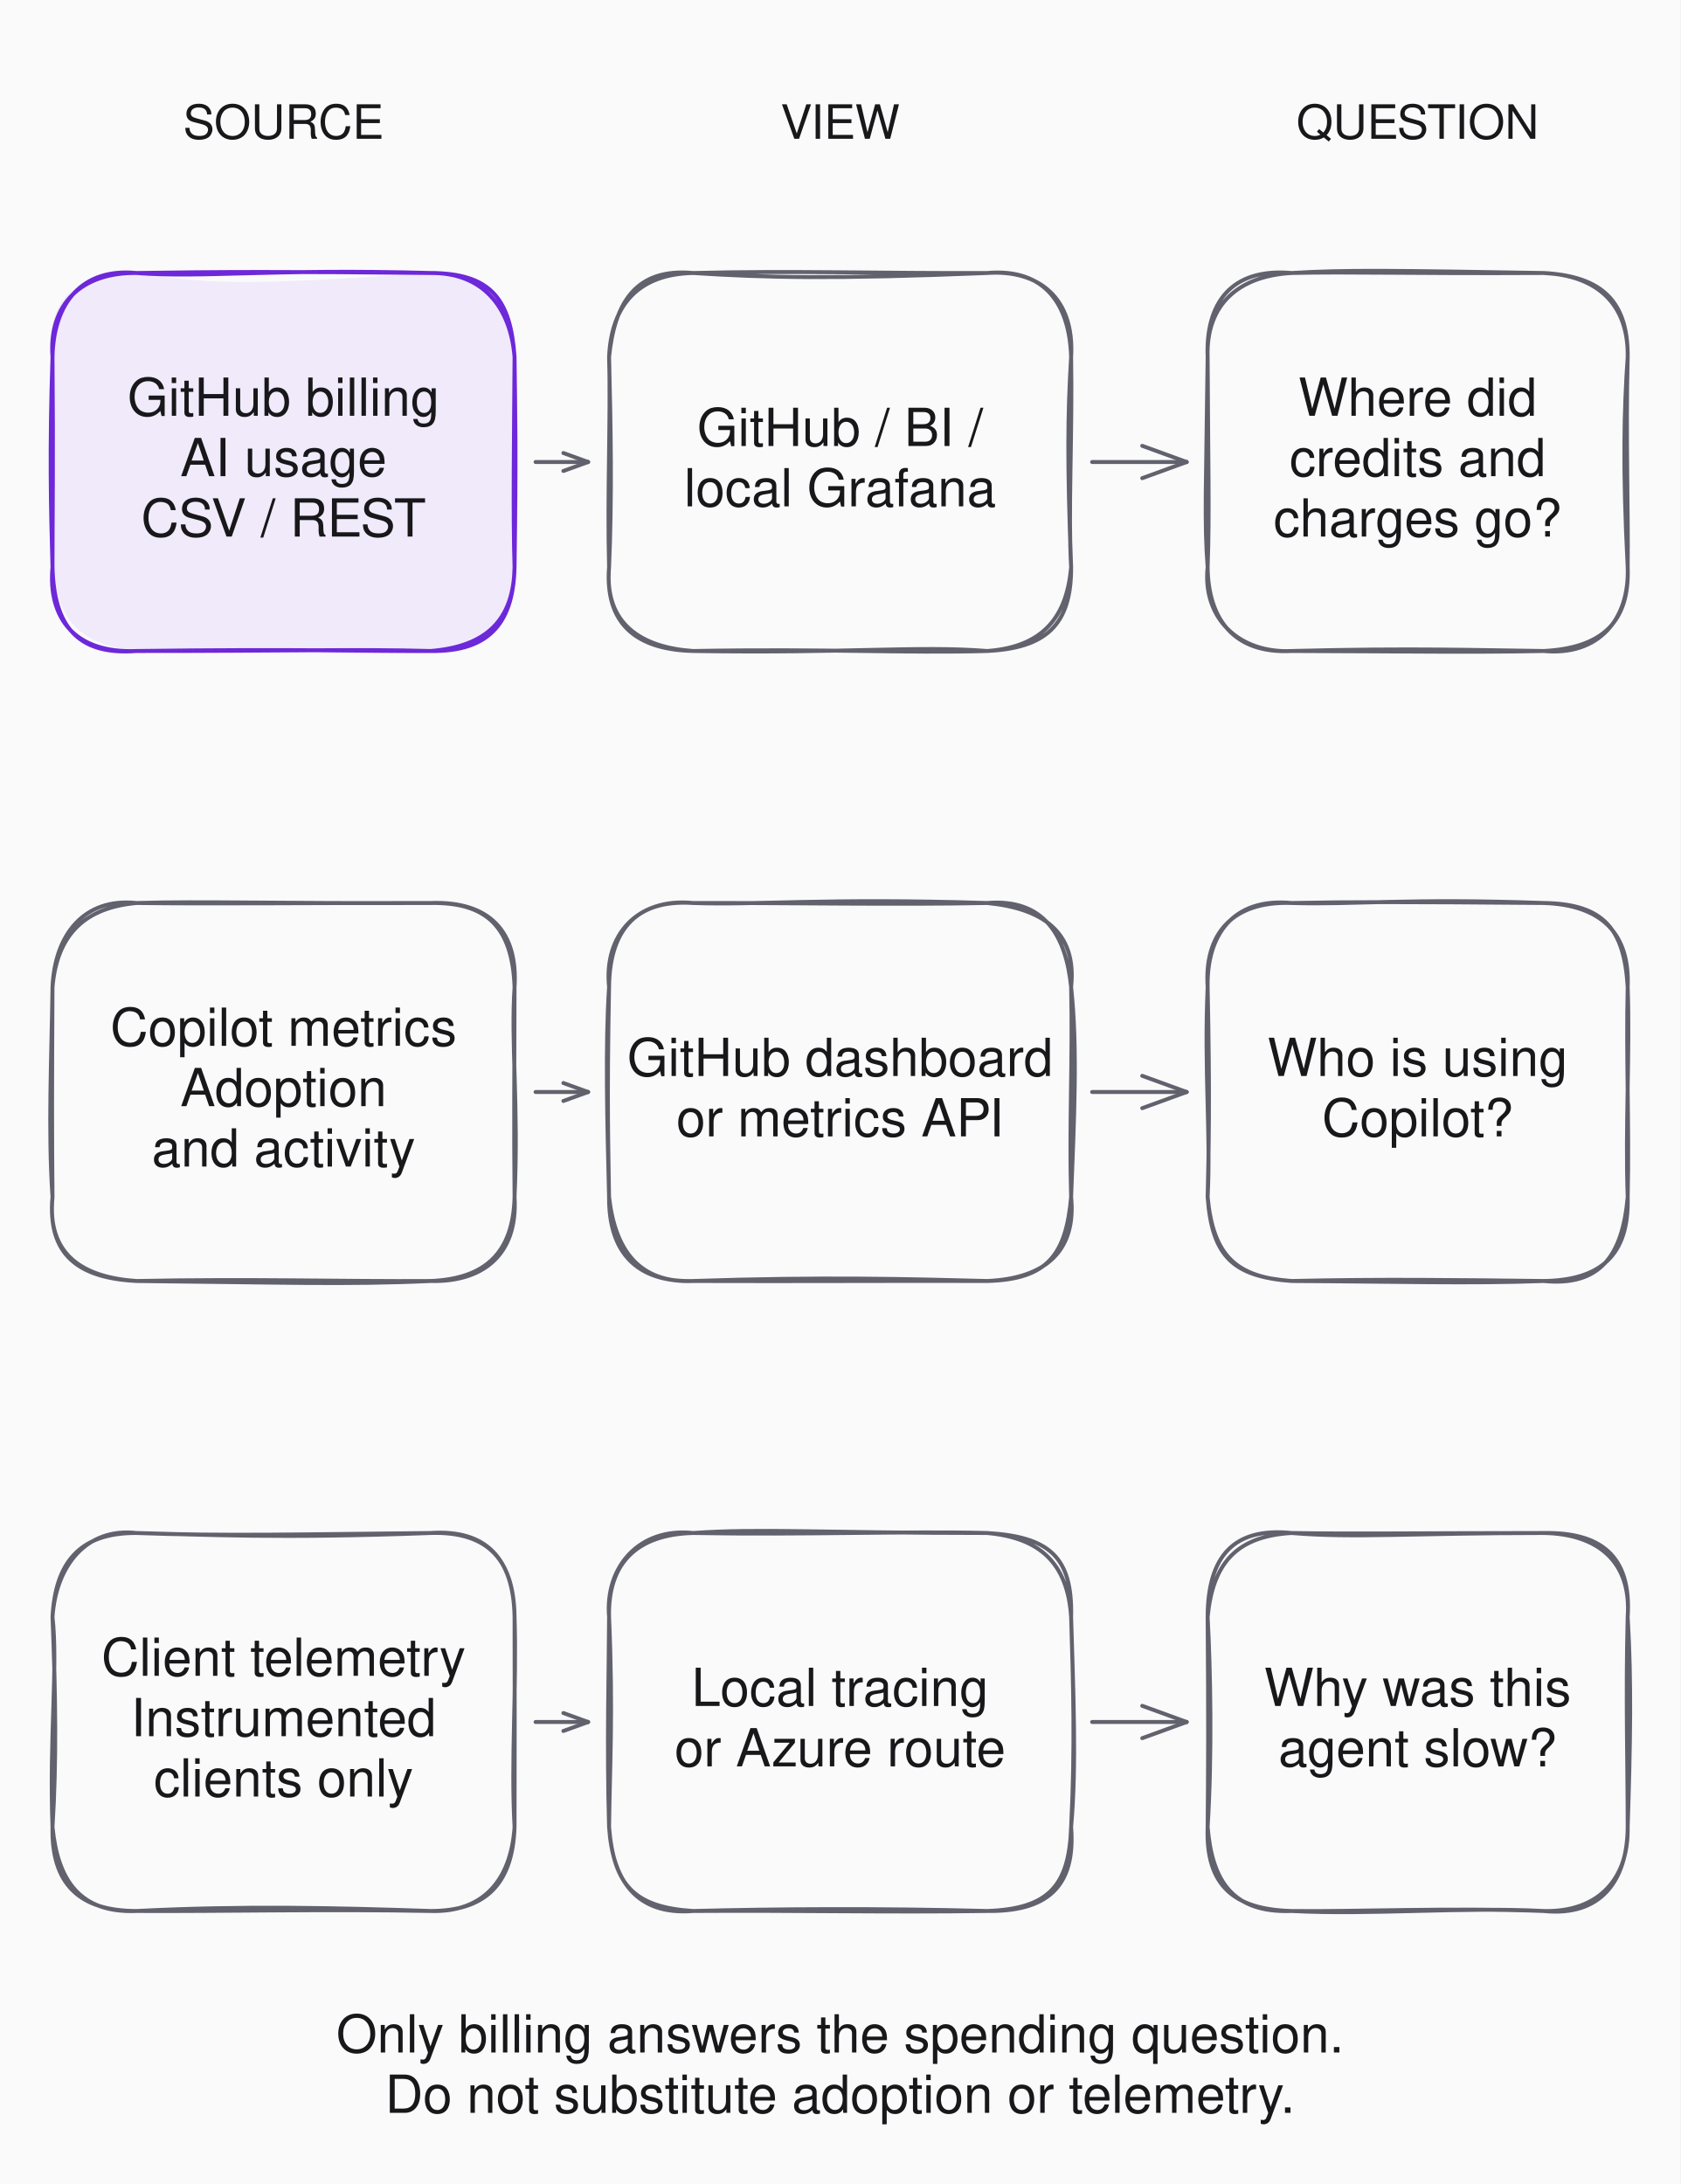
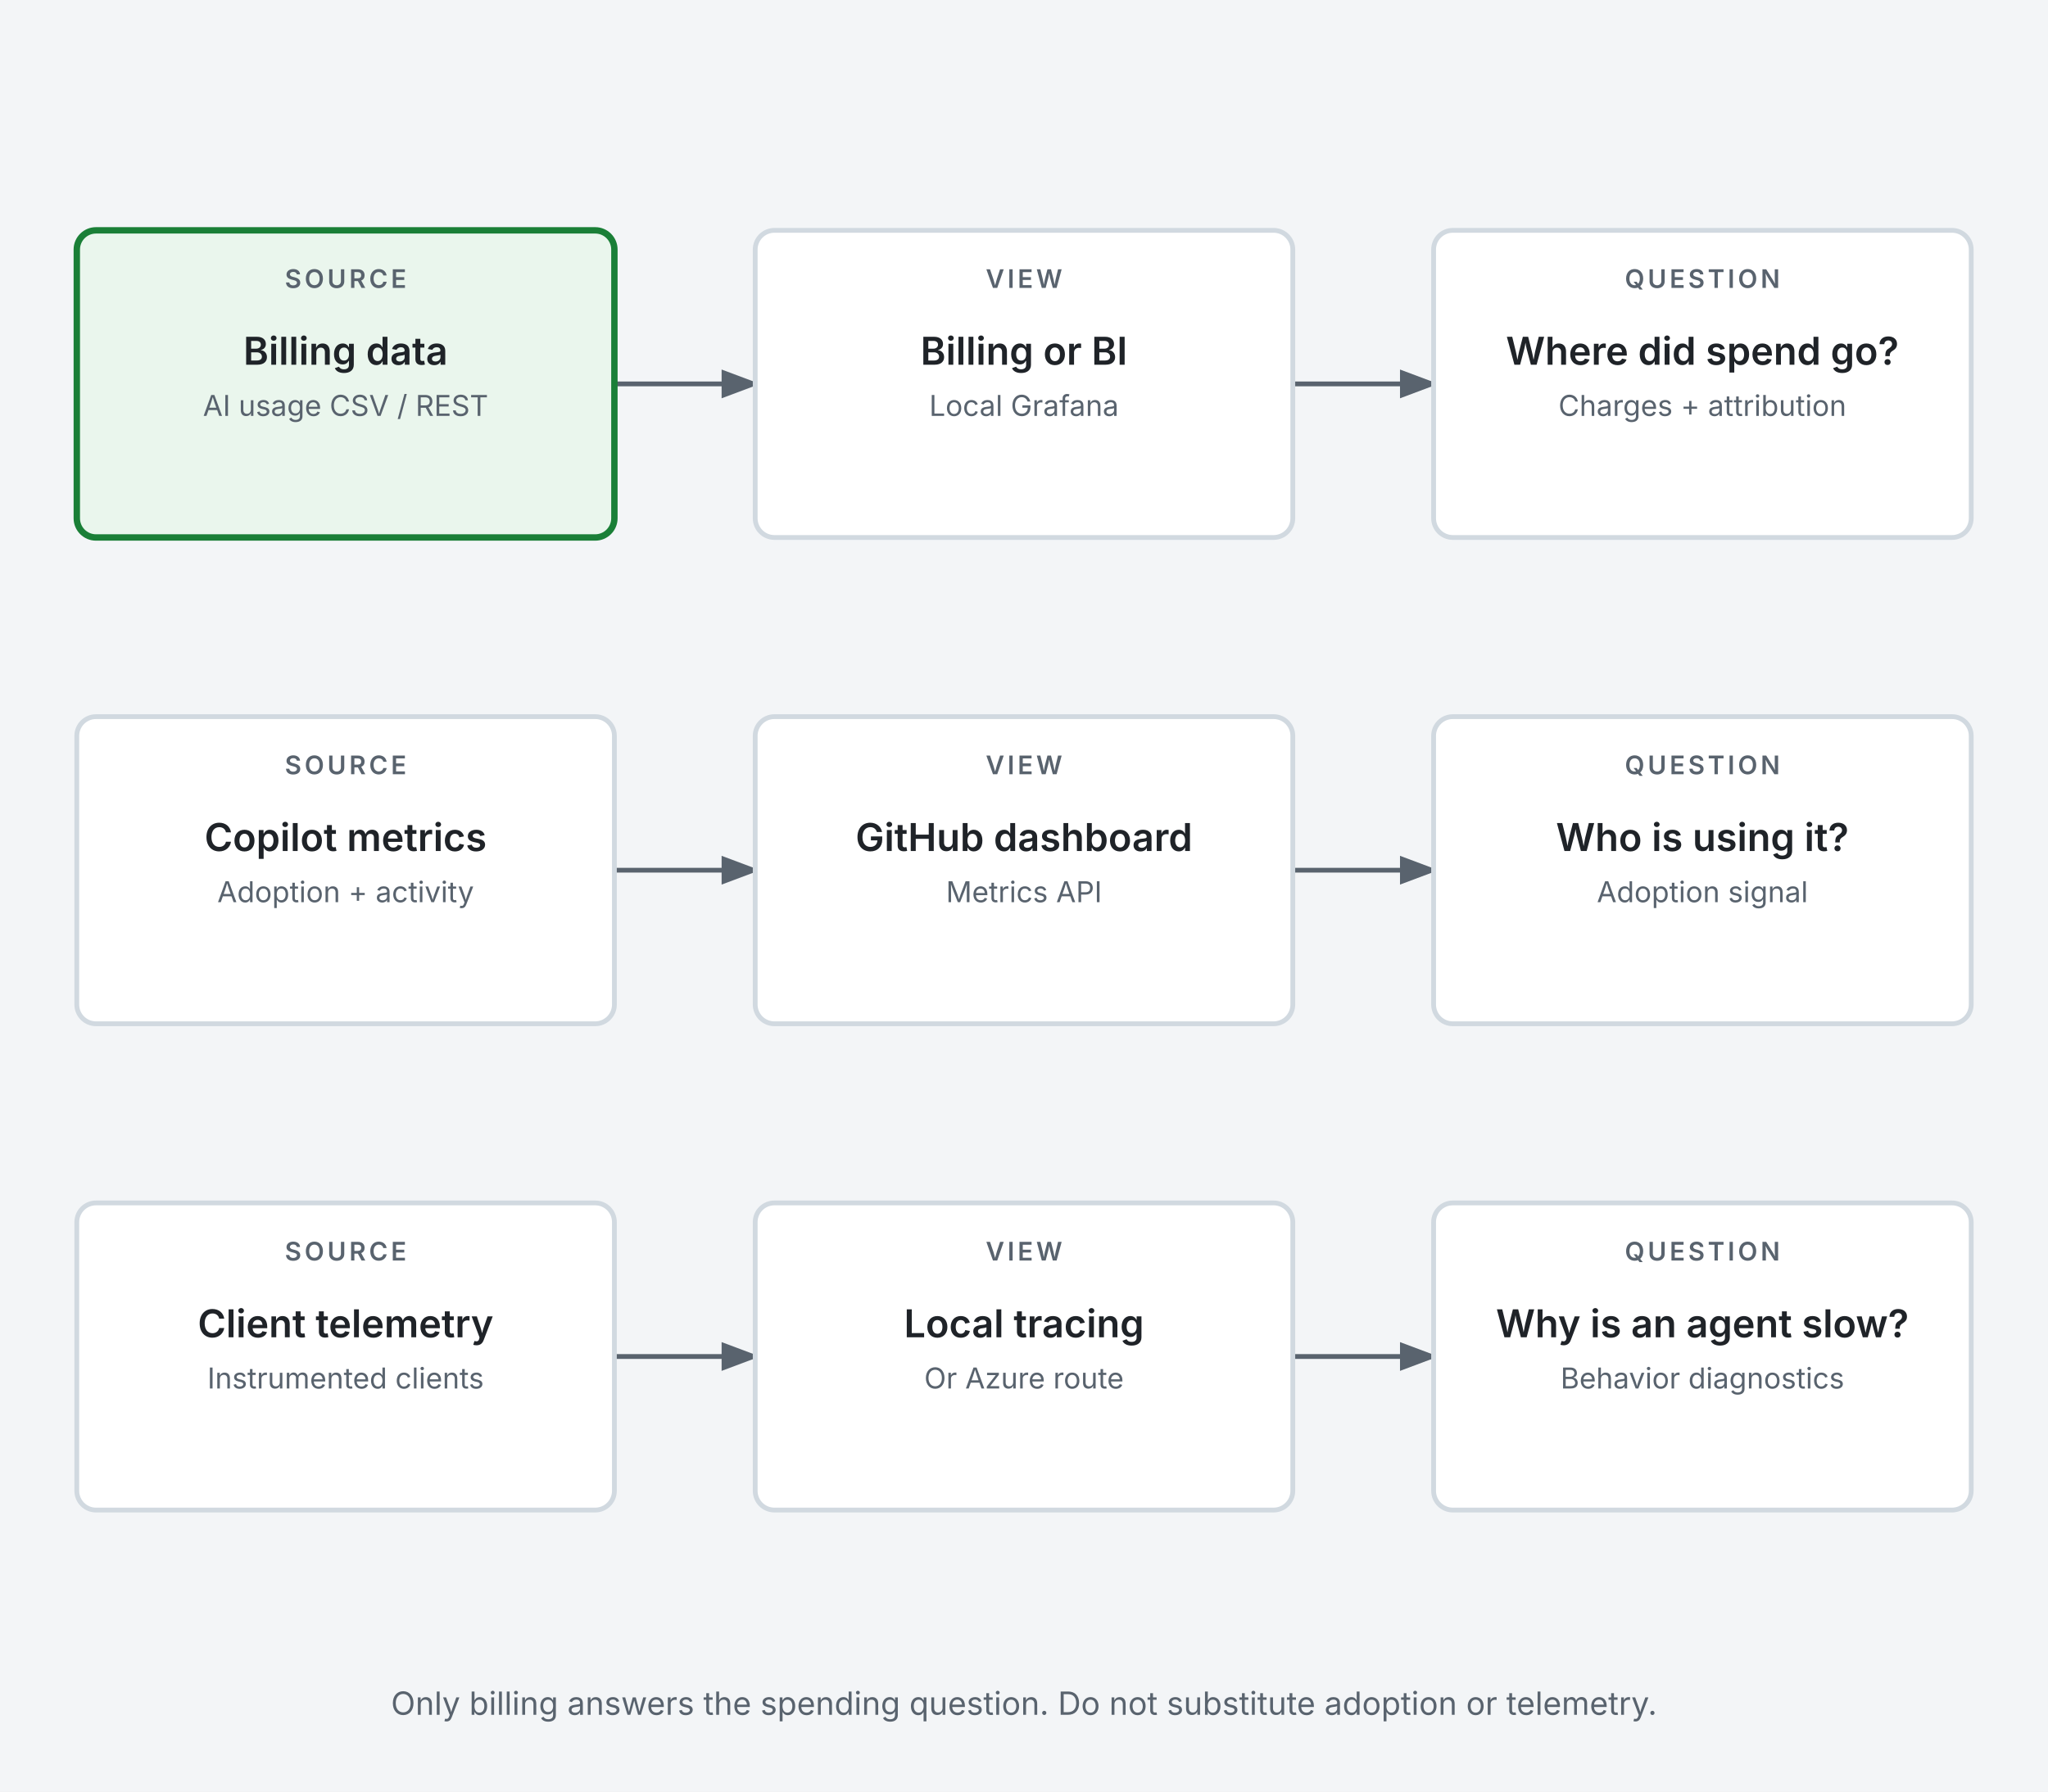
- <svg xmlns="http://www.w3.org/2000/svg" version="1.1" viewBox="0 0 640 832" width="640" height="832" role="img" aria-labelledby="visualisation-map-light-title visualisation-map-light-desc">
+ <svg xmlns="http://www.w3.org/2000/svg" viewBox="0 0 640 560" role="img" aria-labelledby="visualisation-map-light-title visualisation-map-light-desc">
  <defs>
-     <style class="style-fonts">
-       </style>
+     <marker id="visualisation-map-light-arrow" markerWidth="8" markerHeight="6" refX="7" refY="3" orient="auto">
+       <path d="M 0 0 L 8 3 L 0 6 Z" fill="#59636e" />
+     </marker>
  </defs>
-   <rect x="0" y="0" width="640" height="832" fill="#fafafa" />
-   <g stroke-linecap="round" transform="translate(0 0) rotate(0 320 416)">
-     <path d="M0 0 L640 0 L640 832 L0 832" stroke="none" stroke-width="0" fill="#fafafa" />
-     <path d="M0 0 C148.14 0, 296.28 0, 640 0 M0 0 C228.3 0, 456.59 0, 640 0 M640 0 C640 277.98, 640 555.95, 640 832 M640 0 C640 308.76, 640 617.53, 640 832 M640 832 C390.18 832, 140.36 832, 0 832 M640 832 C406.62 832, 173.24 832, 0 832 M0 832 C0 654.12, 0 476.25, 0 0 M0 832 C0 624.06, 0 416.13, 0 0" stroke="transparent" stroke-width="2" fill="none" />
+   <style>
+     svg { font-family: system-ui, -apple-system, "Segoe UI", sans-serif; color: #1f2328; }
+     .paper { fill: #f3f5f7; }
+     .node, .step-card { fill: #ffffff; stroke: #d1d9e0; stroke-width: 1.5; }
+     .node.focus, .step-card.focus { fill: #eaf6ed; stroke: #1a7f37; stroke-width: 2; }
+     .decision { fill: #ffffff; stroke: #1f2328; stroke-width: 1.5; }
+     .hub { fill: #eaf6ed; stroke: #1a7f37; stroke-width: 1.5; }
+     .step-number { fill: #f3f5f7; stroke: #d1d9e0; stroke-width: 1.5; }
+     .step-number.focus { fill: #1a7f37; stroke: #1a7f37; }
+     .eyebrow, .detail, .note { fill: #59636e; }
+     .node-name, .number { fill: #1f2328; }
+     .arrow { fill: none; stroke: #59636e; stroke-width: 1.5; stroke-linecap: round; stroke-linejoin: round; marker-end: url(#visualisation-map-light-arrow); }
+     .spoke { fill: none; stroke: #59636e; stroke-width: 1; stroke-dasharray: 4 3; }
+     .eyebrow { font-size: 8px; font-weight: 600; letter-spacing: .12em; }
+     .node-name { font-size: 12px; font-weight: 600; }
+     .detail { font-size: 9px; }
+     .arrow-label { fill: #59636e; font-size: 8px; font-weight: 600; letter-spacing: .06em; }
+     .label-mask { fill: #f3f5f7; }
+     .number { font-size: 9px; font-weight: 600; }
+     .note { font-size: 10px; }
+   </style>
+   <rect x="0" y="0" width="640" height="560" class="paper" />
+   <path d="M 192 120 L 236 120" class="arrow" marker-end="url(#visualisation-map-light-arrow)" />
+   <path d="M 404 120 L 448 120" class="arrow" marker-end="url(#visualisation-map-light-arrow)" />
+   <path d="M 192 272 L 236 272" class="arrow" marker-end="url(#visualisation-map-light-arrow)" />
+   <path d="M 404 272 L 448 272" class="arrow" marker-end="url(#visualisation-map-light-arrow)" />
+   <path d="M 192 424 L 236 424" class="arrow" marker-end="url(#visualisation-map-light-arrow)" />
+   <path d="M 404 424 L 448 424" class="arrow" marker-end="url(#visualisation-map-light-arrow)" />
+   <g>
+     <rect x="24" y="72" width="168" height="96" rx="6" class="node focus" />
+     <text x="108" y="90" text-anchor="middle" class="eyebrow">
+       <tspan>SOURCE</tspan>
+     </text>
+     <text x="108" y="114" text-anchor="middle" class="node-name">
+       <tspan>Billing data</tspan>
+     </text>
+     <text x="108" y="130" text-anchor="middle" class="detail">
+       <tspan>AI usage CSV / REST</tspan>
+     </text>
  </g>
-   <g stroke-linecap="round">
-     <g transform="translate(204 176) rotate(0 10 0)">
-       <path d="M0 0 C3.33 0, 16.67 0, 20 0 M0 0 C3.33 0, 16.67 0, 20 0" stroke="#62626e" stroke-width="1.5" fill="none" />
-     </g>
-     <g transform="translate(204 176) rotate(0 10 0)">
-       <path d="M10.6 3.42 C12.78 2.63, 14.95 1.84, 20 0 M10.6 3.42 C12.75 2.64, 14.9 1.86, 20 0" stroke="#62626e" stroke-width="1.5" fill="none" />
-     </g>
-     <g transform="translate(204 176) rotate(0 10 0)">
-       <path d="M10.6 -3.42 C12.78 -2.63, 14.95 -1.84, 20 0 M10.6 -3.42 C12.75 -2.64, 14.9 -1.86, 20 0" stroke="#62626e" stroke-width="1.5" fill="none" />
-     </g>
+   <g>
+     <rect x="236" y="72" width="168" height="96" rx="6" class="node" />
+     <text x="320" y="90" text-anchor="middle" class="eyebrow">
+       <tspan>VIEW</tspan>
+     </text>
+     <text x="320" y="114" text-anchor="middle" class="node-name">
+       <tspan>Billing or BI</tspan>
+     </text>
+     <text x="320" y="130" text-anchor="middle" class="detail">
+       <tspan>Local Grafana</tspan>
+     </text>
  </g>
-   <mask />
-   <g stroke-linecap="round">
-     <g transform="translate(416 176) rotate(0 18 0)">
-       <path d="M0 0 C6 0, 30 0, 36 0 M0 0 C6 0, 30 0, 36 0" stroke="#62626e" stroke-width="1.5" fill="none" />
-     </g>
-     <g transform="translate(416 176) rotate(0 18 0)">
-       <path d="M19.09 6.16 C23 4.73, 26.92 3.31, 36 0 M19.09 6.16 C24.17 4.31, 29.26 2.45, 36 0" stroke="#62626e" stroke-width="1.5" fill="none" />
-     </g>
-     <g transform="translate(416 176) rotate(0 18 0)">
-       <path d="M19.09 -6.16 C23 -4.73, 26.92 -3.31, 36 0 M19.09 -6.16 C24.17 -4.31, 29.26 -2.45, 36 0" stroke="#62626e" stroke-width="1.5" fill="none" />
-     </g>
+   <g>
+     <rect x="448" y="72" width="168" height="96" rx="6" class="node" />
+     <text x="532" y="90" text-anchor="middle" class="eyebrow">
+       <tspan>QUESTION</tspan>
+     </text>
+     <text x="532" y="114" text-anchor="middle" class="node-name">
+       <tspan>Where did spend go?</tspan>
+     </text>
+     <text x="532" y="130" text-anchor="middle" class="detail">
+       <tspan>Charges + attribution</tspan>
+     </text>
  </g>
-   <mask />
-   <g stroke-linecap="round">
-     <g transform="translate(204 416) rotate(0 10 0)">
-       <path d="M0 0 C3.33 0, 16.67 0, 20 0 M0 0 C3.33 0, 16.67 0, 20 0" stroke="#62626e" stroke-width="1.5" fill="none" />
-     </g>
-     <g transform="translate(204 416) rotate(0 10 0)">
-       <path d="M10.6 3.42 C12.78 2.63, 14.95 1.84, 20 0 M10.6 3.42 C14.11 2.15, 17.61 0.87, 20 0" stroke="#62626e" stroke-width="1.5" fill="none" />
-     </g>
-     <g transform="translate(204 416) rotate(0 10 0)">
-       <path d="M10.6 -3.42 C12.78 -2.63, 14.95 -1.84, 20 0 M10.6 -3.42 C14.11 -2.15, 17.61 -0.87, 20 0" stroke="#62626e" stroke-width="1.5" fill="none" />
-     </g>
+   <g>
+     <rect x="24" y="224" width="168" height="96" rx="6" class="node" />
+     <text x="108" y="242" text-anchor="middle" class="eyebrow">
+       <tspan>SOURCE</tspan>
+     </text>
+     <text x="108" y="266" text-anchor="middle" class="node-name">
+       <tspan>Copilot metrics</tspan>
+     </text>
+     <text x="108" y="282" text-anchor="middle" class="detail">
+       <tspan>Adoption + activity</tspan>
+     </text>
  </g>
-   <mask />
-   <g stroke-linecap="round">
-     <g transform="translate(416 416) rotate(0 18 0)">
-       <path d="M0 0 C6 0, 30 0, 36 0 M0 0 C6 0, 30 0, 36 0" stroke="#62626e" stroke-width="1.5" fill="none" />
-     </g>
-     <g transform="translate(416 416) rotate(0 18 0)">
-       <path d="M19.09 6.16 C23 4.73, 26.92 3.31, 36 0 M19.09 6.16 C23.22 4.65, 27.36 3.14, 36 0" stroke="#62626e" stroke-width="1.5" fill="none" />
-     </g>
-     <g transform="translate(416 416) rotate(0 18 0)">
-       <path d="M19.09 -6.16 C23 -4.73, 26.92 -3.31, 36 0 M19.09 -6.16 C23.22 -4.65, 27.36 -3.14, 36 0" stroke="#62626e" stroke-width="1.5" fill="none" />
-     </g>
+   <g>
+     <rect x="236" y="224" width="168" height="96" rx="6" class="node" />
+     <text x="320" y="242" text-anchor="middle" class="eyebrow">
+       <tspan>VIEW</tspan>
+     </text>
+     <text x="320" y="266" text-anchor="middle" class="node-name">
+       <tspan>GitHub dashboard</tspan>
+     </text>
+     <text x="320" y="282" text-anchor="middle" class="detail">
+       <tspan>Metrics API</tspan>
+     </text>
  </g>
-   <mask />
-   <g stroke-linecap="round">
-     <g transform="translate(204 656) rotate(0 10 0)">
-       <path d="M0 0 C3.33 0, 16.67 0, 20 0 M0 0 C3.33 0, 16.67 0, 20 0" stroke="#62626e" stroke-width="1.5" fill="none" />
-     </g>
-     <g transform="translate(204 656) rotate(0 10 0)">
-       <path d="M10.6 3.42 C12.78 2.63, 14.95 1.84, 20 0 M10.6 3.42 C13.58 2.34, 16.55 1.25, 20 0" stroke="#62626e" stroke-width="1.5" fill="none" />
-     </g>
-     <g transform="translate(204 656) rotate(0 10 0)">
-       <path d="M10.6 -3.42 C12.78 -2.63, 14.95 -1.84, 20 0 M10.6 -3.42 C13.58 -2.34, 16.55 -1.25, 20 0" stroke="#62626e" stroke-width="1.5" fill="none" />
-     </g>
+   <g>
+     <rect x="448" y="224" width="168" height="96" rx="6" class="node" />
+     <text x="532" y="242" text-anchor="middle" class="eyebrow">
+       <tspan>QUESTION</tspan>
+     </text>
+     <text x="532" y="266" text-anchor="middle" class="node-name">
+       <tspan>Who is using it?</tspan>
+     </text>
+     <text x="532" y="282" text-anchor="middle" class="detail">
+       <tspan>Adoption signal</tspan>
+     </text>
  </g>
-   <mask />
-   <g stroke-linecap="round">
-     <g transform="translate(416 656) rotate(0 18 0)">
-       <path d="M0 0 C6 0, 30 0, 36 0 M0 0 C6 0, 30 0, 36 0" stroke="#62626e" stroke-width="1.5" fill="none" />
-     </g>
-     <g transform="translate(416 656) rotate(0 18 0)">
-       <path d="M19.09 6.16 C23 4.73, 26.92 3.31, 36 0 M19.09 6.16 C25.66 3.76, 32.23 1.37, 36 0" stroke="#62626e" stroke-width="1.5" fill="none" />
-     </g>
-     <g transform="translate(416 656) rotate(0 18 0)">
-       <path d="M19.09 -6.16 C23 -4.73, 26.92 -3.31, 36 0 M19.09 -6.16 C25.66 -3.76, 32.23 -1.37, 36 0" stroke="#62626e" stroke-width="1.5" fill="none" />
-     </g>
+   <g>
+     <rect x="24" y="376" width="168" height="96" rx="6" class="node" />
+     <text x="108" y="394" text-anchor="middle" class="eyebrow">
+       <tspan>SOURCE</tspan>
+     </text>
+     <text x="108" y="418" text-anchor="middle" class="node-name">
+       <tspan>Client telemetry</tspan>
+     </text>
+     <text x="108" y="434" text-anchor="middle" class="detail">
+       <tspan>Instrumented clients</tspan>
+     </text>
  </g>
-   <mask />
-   <g stroke-linecap="round" transform="translate(20 104) rotate(0 88 72)">
-     <path d="M32 0 C61.31 4.82, 80.47 4.31, 144 0 C161.93 0.75, 175.67 9.93, 176 32 C178.13 59.87, 177.64 91.59, 176 112 C173.53 136.41, 166.25 144.93, 144 144 C106.77 147.29, 79.95 141.72, 32 144 C10.04 141.49, 2.29 132.26, 0 112 C-0.54 82.59, 1.52 49.4, 0 32 C-3.42 9.69, 10.08 0.08, 32 0" stroke="none" stroke-width="0" fill="#f0eafa" />
-     <path d="M32 0 C56.77 1.93, 83.34 -1.67, 144 0 M32 0 C61.74 -0.47, 90.79 -0.57, 144 0 M144 0 C166.93 0.08, 174.49 9.85, 176 32 M144 0 C163.84 -0.24, 174.43 12.92, 176 32 M176 32 C176.26 52.81, 176.6 70.6, 176 112 M176 32 C175.81 61.96, 175.35 92.45, 176 112 M176 112 C175.66 132.31, 165.17 142.31, 144 144 M176 112 C175.55 131.91, 167.6 144.4, 144 144 M144 144 C120.67 144.13, 95.59 143.16, 32 144 M144 144 C115.91 143.22, 88.13 144.04, 32 144 M32 144 C9.49 145.74, 0.54 134.49, 0 112 M32 144 C8.44 144.98, -1.79 131.5, 0 112 M0 112 C-0.65 89.92, -1.19 66.97, 0 32 M0 112 C0 91.97, 0.36 71.6, 0 32 M0 32 C-1.55 11.76, 11.18 -0.3, 32 0 M0 32 C0.42 11.28, 11.29 -2.01, 32 0" stroke="#6d28d9" stroke-width="1.5" fill="none" />
+   <g>
+     <rect x="236" y="376" width="168" height="96" rx="6" class="node" />
+     <text x="320" y="394" text-anchor="middle" class="eyebrow">
+       <tspan>VIEW</tspan>
+     </text>
+     <text x="320" y="418" text-anchor="middle" class="node-name">
+       <tspan>Local tracing</tspan>
+     </text>
+     <text x="320" y="434" text-anchor="middle" class="detail">
+       <tspan>Or Azure route</tspan>
+     </text>
  </g>
-   <g transform="translate(48.52734 141.5) rotate(0 59.47266 34.5)">
-     <text x="59.473" y="16.9" font-family="Helvetica, Arial, sans-serif" font-size="20px" fill="#18181b" text-anchor="middle" style="white-space: pre;" direction="ltr" dominant-baseline="alphabetic">GitHub billing</text>
-     <text x="59.473" y="39.9" font-family="Helvetica, Arial, sans-serif" font-size="20px" fill="#18181b" text-anchor="middle" style="white-space: pre;" direction="ltr" dominant-baseline="alphabetic">AI usage</text>
-     <text x="59.473" y="62.9" font-family="Helvetica, Arial, sans-serif" font-size="20px" fill="#18181b" text-anchor="middle" style="white-space: pre;" direction="ltr" dominant-baseline="alphabetic">CSV / REST</text>
+   <g>
+     <rect x="448" y="376" width="168" height="96" rx="6" class="node" />
+     <text x="532" y="394" text-anchor="middle" class="eyebrow">
+       <tspan>QUESTION</tspan>
+     </text>
+     <text x="532" y="418" text-anchor="middle" class="node-name">
+       <tspan>Why is an agent slow?</tspan>
+     </text>
+     <text x="532" y="434" text-anchor="middle" class="detail">
+       <tspan>Behavior diagnostics</tspan>
+     </text>
  </g>
-   <g stroke-linecap="round" transform="translate(232 104) rotate(0 88 72)">
-     <path d="M32 0 C63.21 -1.39, 85.37 -0.7, 144 0 C168.29 1.63, 172.5 9.89, 176 32 C173.7 57.73, 179.01 78.53, 176 112 C174.86 136.12, 164.88 146.5, 144 144 C118.09 145.4, 93.27 145.83, 32 144 C10.66 142.31, -0.95 131.05, 0 112 C-0.09 96.32, -1.92 74.09, 0 32 C2.38 12.54, 12.95 3.2, 32 0" stroke="none" stroke-width="0" fill="#fafafa" />
-     <path d="M32 0 C59.63 1.78, 85.02 2.38, 144 0 M32 0 C69 -0.93, 105.69 0.19, 144 0 M144 0 C163.64 -1.39, 177.37 9.48, 176 32 M144 0 C166.34 -1.98, 175.4 12.35, 176 32 M176 32 C174.63 54.46, 174.53 72.64, 176 112 M176 32 C176.52 61.81, 174.81 91.18, 176 112 M176 112 C174.25 132.71, 163.66 142.59, 144 144 M176 112 C176.16 134.27, 166.24 142.91, 144 144 M144 144 C117.97 141.91, 91.11 144.95, 32 144 M144 144 C112.94 144.89, 83.34 143.07, 32 144 M32 144 C9.6 143.45, -1.63 133.02, 0 112 M32 144 C12.57 142.67, -1.93 133.9, 0 112 M0 112 C-0.75 84.7, 0.69 53.56, 0 32 M0 112 C1.13 85.5, 0.7 59.71, 0 32 M0 32 C0.88 11.76, 11.63 0.4, 32 0 M0 32 C2.1 11.51, 10 -2.04, 32 0" stroke="#62626e" stroke-width="1.5" fill="none" />
-   </g>
-   <g transform="translate(260.5225 153) rotate(0 59.47754 23)">
-     <text x="59.478" y="16.9" font-family="Helvetica, Arial, sans-serif" font-size="20px" fill="#18181b" text-anchor="middle" style="white-space: pre;" direction="ltr" dominant-baseline="alphabetic">GitHub / BI /</text>
-     <text x="59.478" y="39.9" font-family="Helvetica, Arial, sans-serif" font-size="20px" fill="#18181b" text-anchor="middle" style="white-space: pre;" direction="ltr" dominant-baseline="alphabetic">local Grafana</text>
-   </g>
-   <g stroke-linecap="round" transform="translate(460 104) rotate(0 80 72)">
-     <path d="M32 0 C60.76 -3.53, 81.59 -1.63, 128 0 C151.45 2.52, 160.52 9.84, 160 32 C160.46 48.4, 157.18 65.46, 160 112 C160.2 135.83, 147.5 140.87, 128 144 C89.78 139.7, 57.72 146.13, 32 144 C11.27 143.13, 3.01 129.84, 0 112 C3.24 86.85, 4.73 66.78, 0 32 C0.98 8.18, 8.62 -0.87, 32 0" stroke="none" stroke-width="0" fill="#fafafa" />
-     <path d="M32 0 C54.78 -0.53, 75.3 0.27, 128 0 M32 0 C52.59 -1.26, 71.24 -0.92, 128 0 M128 0 C148.34 1.14, 160.25 9.11, 160 32 M128 0 C148.24 0.88, 160.36 11.79, 160 32 M160 32 C158.59 52.11, 158.06 74.67, 160 112 M160 32 C159.22 61.65, 160.27 89.91, 160 112 M160 112 C160.85 133.11, 150.14 142.87, 128 144 M160 112 C160.77 132.03, 148.87 146.02, 128 144 M128 144 C103.24 143.73, 78.58 142.79, 32 144 M128 144 C100.52 144.58, 73.67 144.11, 32 144 M32 144 C9.71 145.16, 0.19 131.54, 0 112 M32 144 C12.1 144.95, -2.07 131.69, 0 112 M0 112 C0.75 91.47, 0.17 72.14, 0 32 M0 112 C-1.35 95.02, -0.55 79.81, 0 32 M0 32 C-0.68 11.76, 12.08 1.09, 32 0 M0 32 C-0.82 11.74, 8.71 -2.06, 32 0" stroke="#62626e" stroke-width="1.5" fill="none" />
-   </g>
-   <g transform="translate(484.9609 141.5) rotate(0 55.03906 34.5)">
-     <text x="55.039" y="16.9" font-family="Helvetica, Arial, sans-serif" font-size="20px" fill="#18181b" text-anchor="middle" style="white-space: pre;" direction="ltr" dominant-baseline="alphabetic">Where did</text>
-     <text x="55.039" y="39.9" font-family="Helvetica, Arial, sans-serif" font-size="20px" fill="#18181b" text-anchor="middle" style="white-space: pre;" direction="ltr" dominant-baseline="alphabetic">credits and</text>
-     <text x="55.039" y="62.9" font-family="Helvetica, Arial, sans-serif" font-size="20px" fill="#18181b" text-anchor="middle" style="white-space: pre;" direction="ltr" dominant-baseline="alphabetic">charges go?</text>
-   </g>
-   <g stroke-linecap="round" transform="translate(20 344) rotate(0 88 72)">
-     <path d="M32 0 C67 1.45, 95.17 -2.64, 144 0 C166.61 3.4, 173.35 9.8, 176 32 C179.23 62.27, 174.55 84.4, 176 112 C177.53 135.54, 162.12 142.44, 144 144 C111.15 144.79, 75.12 142.82, 32 144 C11.89 143.95, -0.23 135.83, 0 112 C3.69 84.57, 1.29 59.47, 0 32 C-0.42 11.02, 11.5 2.25, 32 0" stroke="none" stroke-width="0" fill="#fafafa" />
-     <path d="M32 0 C57.35 -0.74, 84.38 0.25, 144 0 M32 0 C63.12 0.38, 94.69 -0.06, 144 0 M144 0 C165.04 -0.33, 175.12 8.73, 176 32 M144 0 C166.74 -0.86, 177.33 11.22, 176 32 M176 32 C174.56 53.77, 177.59 76.7, 176 112 M176 32 C175.93 59.5, 175.73 88.65, 176 112 M176 112 C175.44 133.51, 164.63 143.15, 144 144 M176 112 C177.38 134.39, 163.51 144.53, 144 144 M144 144 C112.56 145.46, 86.15 144.54, 32 144 M144 144 C110.99 144.23, 75.78 143.11, 32 144 M32 144 C9.83 142.88, -1.98 134.07, 0 112 M32 144 C11.63 142.63, -2.21 134.09, 0 112 M0 112 C-1.75 86.24, -0.35 58.72, 0 32 M0 112 C-0.22 88.55, -0.21 67.91, 0 32 M0 32 C1.76 11.75, 12.53 1.78, 32 0 M0 32 C0.86 11.96, 12.03 -2.09, 32 0" stroke="#62626e" stroke-width="1.5" fill="none" />
-   </g>
-   <g transform="translate(41.87207 381.5) rotate(0 66.12793 34.5)">
-     <text x="66.128" y="16.9" font-family="Helvetica, Arial, sans-serif" font-size="20px" fill="#18181b" text-anchor="middle" style="white-space: pre;" direction="ltr" dominant-baseline="alphabetic">Copilot metrics</text>
-     <text x="66.128" y="39.9" font-family="Helvetica, Arial, sans-serif" font-size="20px" fill="#18181b" text-anchor="middle" style="white-space: pre;" direction="ltr" dominant-baseline="alphabetic">Adoption</text>
-     <text x="66.128" y="62.9" font-family="Helvetica, Arial, sans-serif" font-size="20px" fill="#18181b" text-anchor="middle" style="white-space: pre;" direction="ltr" dominant-baseline="alphabetic">and activity</text>
-   </g>
-   <g stroke-linecap="round" transform="translate(232 344) rotate(0 88 72)">
-     <path d="M32 0 C68.9 -0.74, 100.07 3.59, 144 0 C165.76 -2.91, 177.38 9.75, 176 32 C171.92 52.94, 173.05 78.54, 176 112 C178.86 135.25, 167.94 144.01, 144 144 C115.28 142.9, 88.44 146.93, 32 144 C12.51 144.77, -3.47 134.62, 0 112 C-3.06 82.3, -2.15 52.17, 0 32 C-1.82 13.86, 7.17 -1.83, 32 0" stroke="none" stroke-width="0" fill="#fafafa" />
-     <path d="M32 0 C56.2 0.87, 82.07 -1.93, 144 0 M32 0 C70.38 -0.08, 109.59 0.7, 144 0 M144 0 C165.74 -1.8, 174 12.36, 176 32 M144 0 C164.64 2.01, 178.29 10.65, 176 32 M176 32 C178.53 55.42, 177.12 82.73, 176 112 M176 32 C176.64 59.34, 175.19 85.38, 176 112 M176 112 C174.04 133.91, 167.11 143.43, 144 144 M176 112 C177.99 132.16, 166.74 143.04, 144 144 M144 144 C113.86 143.23, 81.67 142.34, 32 144 M144 144 C108.02 143.89, 73 144.14, 32 144 M32 144 C9.94 144.59, -0.16 132.6, 0 112 M32 144 C11.16 144.91, 2.25 131.89, 0 112 M0 112 C-0.26 93.02, -0.86 77.3, 0 32 M0 112 C-0.7 84.07, -1.47 54.01, 0 32 M0 32 C0.19 11.75, 8.98 -1.53, 32 0 M0 32 C-2.06 12.19, 10.74 -2.12, 32 0" stroke="#62626e" stroke-width="1.5" fill="none" />
-   </g>
-   <g transform="translate(238.8379 393) rotate(0 81.16211 23)">
-     <text x="81.162" y="16.9" font-family="Helvetica, Arial, sans-serif" font-size="20px" fill="#18181b" text-anchor="middle" style="white-space: pre;" direction="ltr" dominant-baseline="alphabetic">GitHub dashboard</text>
-     <text x="81.162" y="39.9" font-family="Helvetica, Arial, sans-serif" font-size="20px" fill="#18181b" text-anchor="middle" style="white-space: pre;" direction="ltr" dominant-baseline="alphabetic">or metrics API</text>
-   </g>
-   <g stroke-linecap="round" transform="translate(460 344) rotate(0 80 72)">
-     <path d="M32 0 C65.5 0.45, 94.36 -1.21, 128 0 C148.92 -2.03, 158.21 9.71, 160 32 C158.69 66.8, 158.42 97.47, 160 112 C157 134.96, 150.57 145.58, 128 144 C94.27 147.97, 53.09 143.6, 32 144 C13.13 145.58, 0.49 133.41, 0 112 C0.26 96.03, 4.5 76.86, 0 32 C-3.22 9.51, 10.04 1.3, 32 0" stroke="none" stroke-width="0" fill="#fafafa" />
-     <path d="M32 0 C55.36 0.73, 76.34 -1.87, 128 0 M32 0 C53.71 -0.44, 74.62 -0.44, 128 0 M128 0 C150.45 0.73, 160.88 11.99, 160 32 M128 0 C151.13 0.27, 158.66 10.08, 160 32 M160 32 C160.9 57.07, 159.05 84.76, 160 112 M160 32 C159.35 59.19, 160.64 84.11, 160 112 M160 112 C160.63 134.31, 149.59 143.71, 128 144 M160 112 C158.01 134.52, 149.38 146.15, 128 144 M128 144 C99.89 145.06, 70.65 144.18, 32 144 M128 144 C96.36 143.62, 64.85 143.22, 32 144 M32 144 C10.05 142.3, 1.66 135.13, 0 112 M32 144 C10.69 142.59, 2.11 134.28, 0 112 M0 112 C1.24 87.79, -1.38 63.88, 0 32 M0 112 C0.43 93.6, 0.88 74.11, 0 32 M0 32 C-1.37 11.75, 9.42 -0.83, 32 0 M0 32 C-0.38 12.42, 9.45 -2.15, 32 0" stroke="#62626e" stroke-width="1.5" fill="none" />
-   </g>
-   <g transform="translate(482.7539 393) rotate(0 57.24609 23)">
-     <text x="57.246" y="16.9" font-family="Helvetica, Arial, sans-serif" font-size="20px" fill="#18181b" text-anchor="middle" style="white-space: pre;" direction="ltr" dominant-baseline="alphabetic">Who is using</text>
-     <text x="57.246" y="39.9" font-family="Helvetica, Arial, sans-serif" font-size="20px" fill="#18181b" text-anchor="middle" style="white-space: pre;" direction="ltr" dominant-baseline="alphabetic">Copilot?</text>
-   </g>
-   <g stroke-linecap="round" transform="translate(20 584) rotate(0 88 72)">
-     <path d="M32 0 C72.7 -1.93, 109.86 -2.39, 144 0 C164.08 -1.14, 178.23 9.66, 176 32 C177.45 57.47, 175.79 84.41, 176 112 C174.33 134.67, 165.19 147.15, 144 144 C108.34 142.29, 70.28 143.92, 32 144 C13.75 146.4, -2.75 132.2, 0 112 C0.71 93.76, 1.06 69.55, 0 32 C2.58 12.35, 12.92 -2.78, 32 0" stroke="none" stroke-width="0" fill="#fafafa" />
-     <path d="M32 0 C57.92 0.59, 85.43 2.18, 144 0 M32 0 C64.5 1.24, 96.58 0.45, 144 0 M144 0 C167.15 -0.74, 175.76 11.62, 176 32 M144 0 C165.03 -1.47, 175.62 9.51, 176 32 M176 32 C176.86 58.72, 174.58 86.79, 176 112 M176 32 C176.06 57.03, 176.1 82.85, 176 112 M176 112 C175.23 134.72, 164.08 143.99, 144 144 M176 112 C174.62 132.28, 164.02 144.66, 144 144 M144 144 C108.46 142.78, 72.71 141.93, 32 144 M144 144 C104.07 143.23, 65.44 144.18, 32 144 M32 144 C10.17 144.01, -0.51 133.66, 0 112 M32 144 C10.22 144.88, 1.97 132.08, 0 112 M0 112 C-1.26 78.57, 2.1 50.47, 0 32 M0 112 C1.55 87.12, 1.22 62.21, 0 32 M0 32 C1.06 11.74, 9.87 -0.14, 32 0 M0 32 C1.3 12.65, 12.77 -2.17, 32 0" stroke="#62626e" stroke-width="1.5" fill="none" />
-   </g>
-   <g transform="translate(38.53223 621.5) rotate(0 69.46777 34.5)">
-     <text x="69.468" y="16.9" font-family="Helvetica, Arial, sans-serif" font-size="20px" fill="#18181b" text-anchor="middle" style="white-space: pre;" direction="ltr" dominant-baseline="alphabetic">Client telemetry</text>
-     <text x="69.468" y="39.9" font-family="Helvetica, Arial, sans-serif" font-size="20px" fill="#18181b" text-anchor="middle" style="white-space: pre;" direction="ltr" dominant-baseline="alphabetic">Instrumented</text>
-     <text x="69.468" y="62.9" font-family="Helvetica, Arial, sans-serif" font-size="20px" fill="#18181b" text-anchor="middle" style="white-space: pre;" direction="ltr" dominant-baseline="alphabetic">clients only</text>
-   </g>
-   <g stroke-linecap="round" transform="translate(232 584) rotate(0 88 72)">
-     <path d="M32 0 C74.59 3.09, 114.76 3.84, 144 0 C163.24 -0.26, 175.06 9.62, 176 32 C180.22 48.14, 177.16 71.35, 176 112 C175.67 134.38, 163.81 141.52, 144 144 C112.47 140.4, 90.81 140.83, 32 144 C7.16 147.22, 1.21 130.99, 0 112 C1.16 91.49, -2.37 62.24, 0 32 C1.18 7.99, 8.59 0.34, 32 0" stroke="none" stroke-width="0" fill="#fafafa" />
-     <path d="M32 0 C56.78 -1.8, 83.11 0, 144 0 M32 0 C73.76 0.77, 113.48 -0.79, 144 0 M144 0 C163.85 1.79, 174.64 11.24, 176 32 M144 0 C167.53 1.39, 176.59 8.94, 176 32 M176 32 C176.83 60.37, 178.1 88.82, 176 112 M176 32 C176.77 56.88, 177.56 81.58, 176 112 M176 112 C177.82 135.12, 166.56 144.27, 144 144 M176 112 C175.23 134.65, 167.25 143.17, 144 144 M144 144 C105.75 144.55, 72.23 143.72, 32 144 M144 144 C103.1 142.9, 62.66 143.2, 32 144 M32 144 C10.28 145.73, 1.31 132.18, 0 112 M32 144 C9.75 142.56, 1.82 134.47, 0 112 M0 112 C0.24 89.34, 1.58 69.05, 0 32 M0 112 C-0.92 80.65, -0.04 50.31, 0 32 M0 32 C-0.5 11.74, 10.32 0.55, 32 0 M0 32 C-1.63 12.88, 11.48 -2.2, 32 0" stroke="#62626e" stroke-width="1.5" fill="none" />
-   </g>
-   <g transform="translate(256.6357 633) rotate(0 63.36426 23)">
-     <text x="63.364" y="16.9" font-family="Helvetica, Arial, sans-serif" font-size="20px" fill="#18181b" text-anchor="middle" style="white-space: pre;" direction="ltr" dominant-baseline="alphabetic">Local tracing</text>
-     <text x="63.364" y="39.9" font-family="Helvetica, Arial, sans-serif" font-size="20px" fill="#18181b" text-anchor="middle" style="white-space: pre;" direction="ltr" dominant-baseline="alphabetic">or Azure route</text>
-   </g>
-   <g stroke-linecap="round" transform="translate(460 584) rotate(0 80 72)">
-     <path d="M32 0 C70.23 0.7, 107.14 2.66, 128 0 C146.4 0.63, 163.09 9.57, 160 32 C156.91 62.01, 159.65 90.28, 160 112 C161 134.09, 146.43 143.1, 128 144 C91.56 145.58, 55.66 144.81, 32 144 C7.78 140.84, -2.03 129.78, 0 112 C1.61 82.02, 1.39 62.14, 0 32 C-0.22 10.83, 11.46 3.46, 32 0" stroke="none" stroke-width="0" fill="#fafafa" />
-     <path d="M32 0 C55.93 2, 77.38 0, 128 0 M32 0 C54.83 0.39, 78.01 0.04, 128 0 M128 0 C148.56 0.32, 161.52 10.87, 160 32 M128 0 C149.43 -0.35, 161.55 8.37, 160 32 M160 32 C159.2 62.02, 160.03 90.85, 160 112 M160 32 C161.48 56.73, 161.02 80.31, 160 112 M160 112 C160.42 131.52, 149.05 144.55, 128 144 M160 112 C159.84 132.41, 149.89 146.28, 128 144 M128 144 C96.53 142.38, 62.71 145.57, 32 144 M128 144 C92.2 142.66, 56.03 144.33, 32 144 M32 144 C10.39 143.44, -0.86 134.71, 0 112 M32 144 C9.28 144.84, 1.68 132.27, 0 112 M0 112 C1.74 84.11, 1.06 51.63, 0 32 M0 112 C0.2 90.17, 0.31 70.41, 0 32 M0 32 C1.94 11.74, 10.77 1.24, 32 0 M0 32 C0.05 8.51, 10.2 -2.23, 32 0" stroke="#62626e" stroke-width="1.5" fill="none" />
-   </g>
-   <g transform="translate(481.0986 633) rotate(0 58.90137 23)">
-     <text x="58.901" y="16.9" font-family="Helvetica, Arial, sans-serif" font-size="20px" fill="#18181b" text-anchor="middle" style="white-space: pre;" direction="ltr" dominant-baseline="alphabetic">Why was this</text>
-     <text x="58.901" y="39.9" font-family="Helvetica, Arial, sans-serif" font-size="20px" fill="#18181b" text-anchor="middle" style="white-space: pre;" direction="ltr" dominant-baseline="alphabetic">agent slow?</text>
-   </g>
-   <g transform="translate(69.49512 37.65) rotate(0 38.50488 10.35)">
-     <text x="38.505" y="15.21" font-family="Helvetica, Arial, sans-serif" font-size="18px" fill="#18181b" text-anchor="middle" style="white-space: pre;" direction="ltr" dominant-baseline="alphabetic">SOURCE</text>
-   </g>
-   <g transform="translate(296.999 37.65) rotate(0 23.00098 10.35)">
-     <text x="23.001" y="15.21" font-family="Helvetica, Arial, sans-serif" font-size="18px" fill="#18181b" text-anchor="middle" style="white-space: pre;" direction="ltr" dominant-baseline="alphabetic">VIEW</text>
-   </g>
-   <g transform="translate(492.9961 37.65) rotate(0 47.00391 10.35)">
-     <text x="47.004" y="15.21" font-family="Helvetica, Arial, sans-serif" font-size="18px" fill="#18181b" text-anchor="middle" style="white-space: pre;" direction="ltr" dominant-baseline="alphabetic">QUESTION</text>
-   </g>
-   <g transform="translate(127.6611 765) rotate(0 192.3389 23)">
-     <text x="192.339" y="16.9" font-family="Helvetica, Arial, sans-serif" font-size="20px" fill="#18181b" text-anchor="middle" style="white-space: pre;" direction="ltr" dominant-baseline="alphabetic">Only billing answers the spending question.</text>
-     <text x="192.339" y="39.9" font-family="Helvetica, Arial, sans-serif" font-size="20px" fill="#18181b" text-anchor="middle" style="white-space: pre;" direction="ltr" dominant-baseline="alphabetic">Do not substitute adoption or telemetry.</text>
-   </g>
+   <text x="320" y="536" text-anchor="middle" class="note">
+     <tspan>Only billing answers the spending question. Do not substitute adoption or telemetry.</tspan>
+   </text>
</svg>
